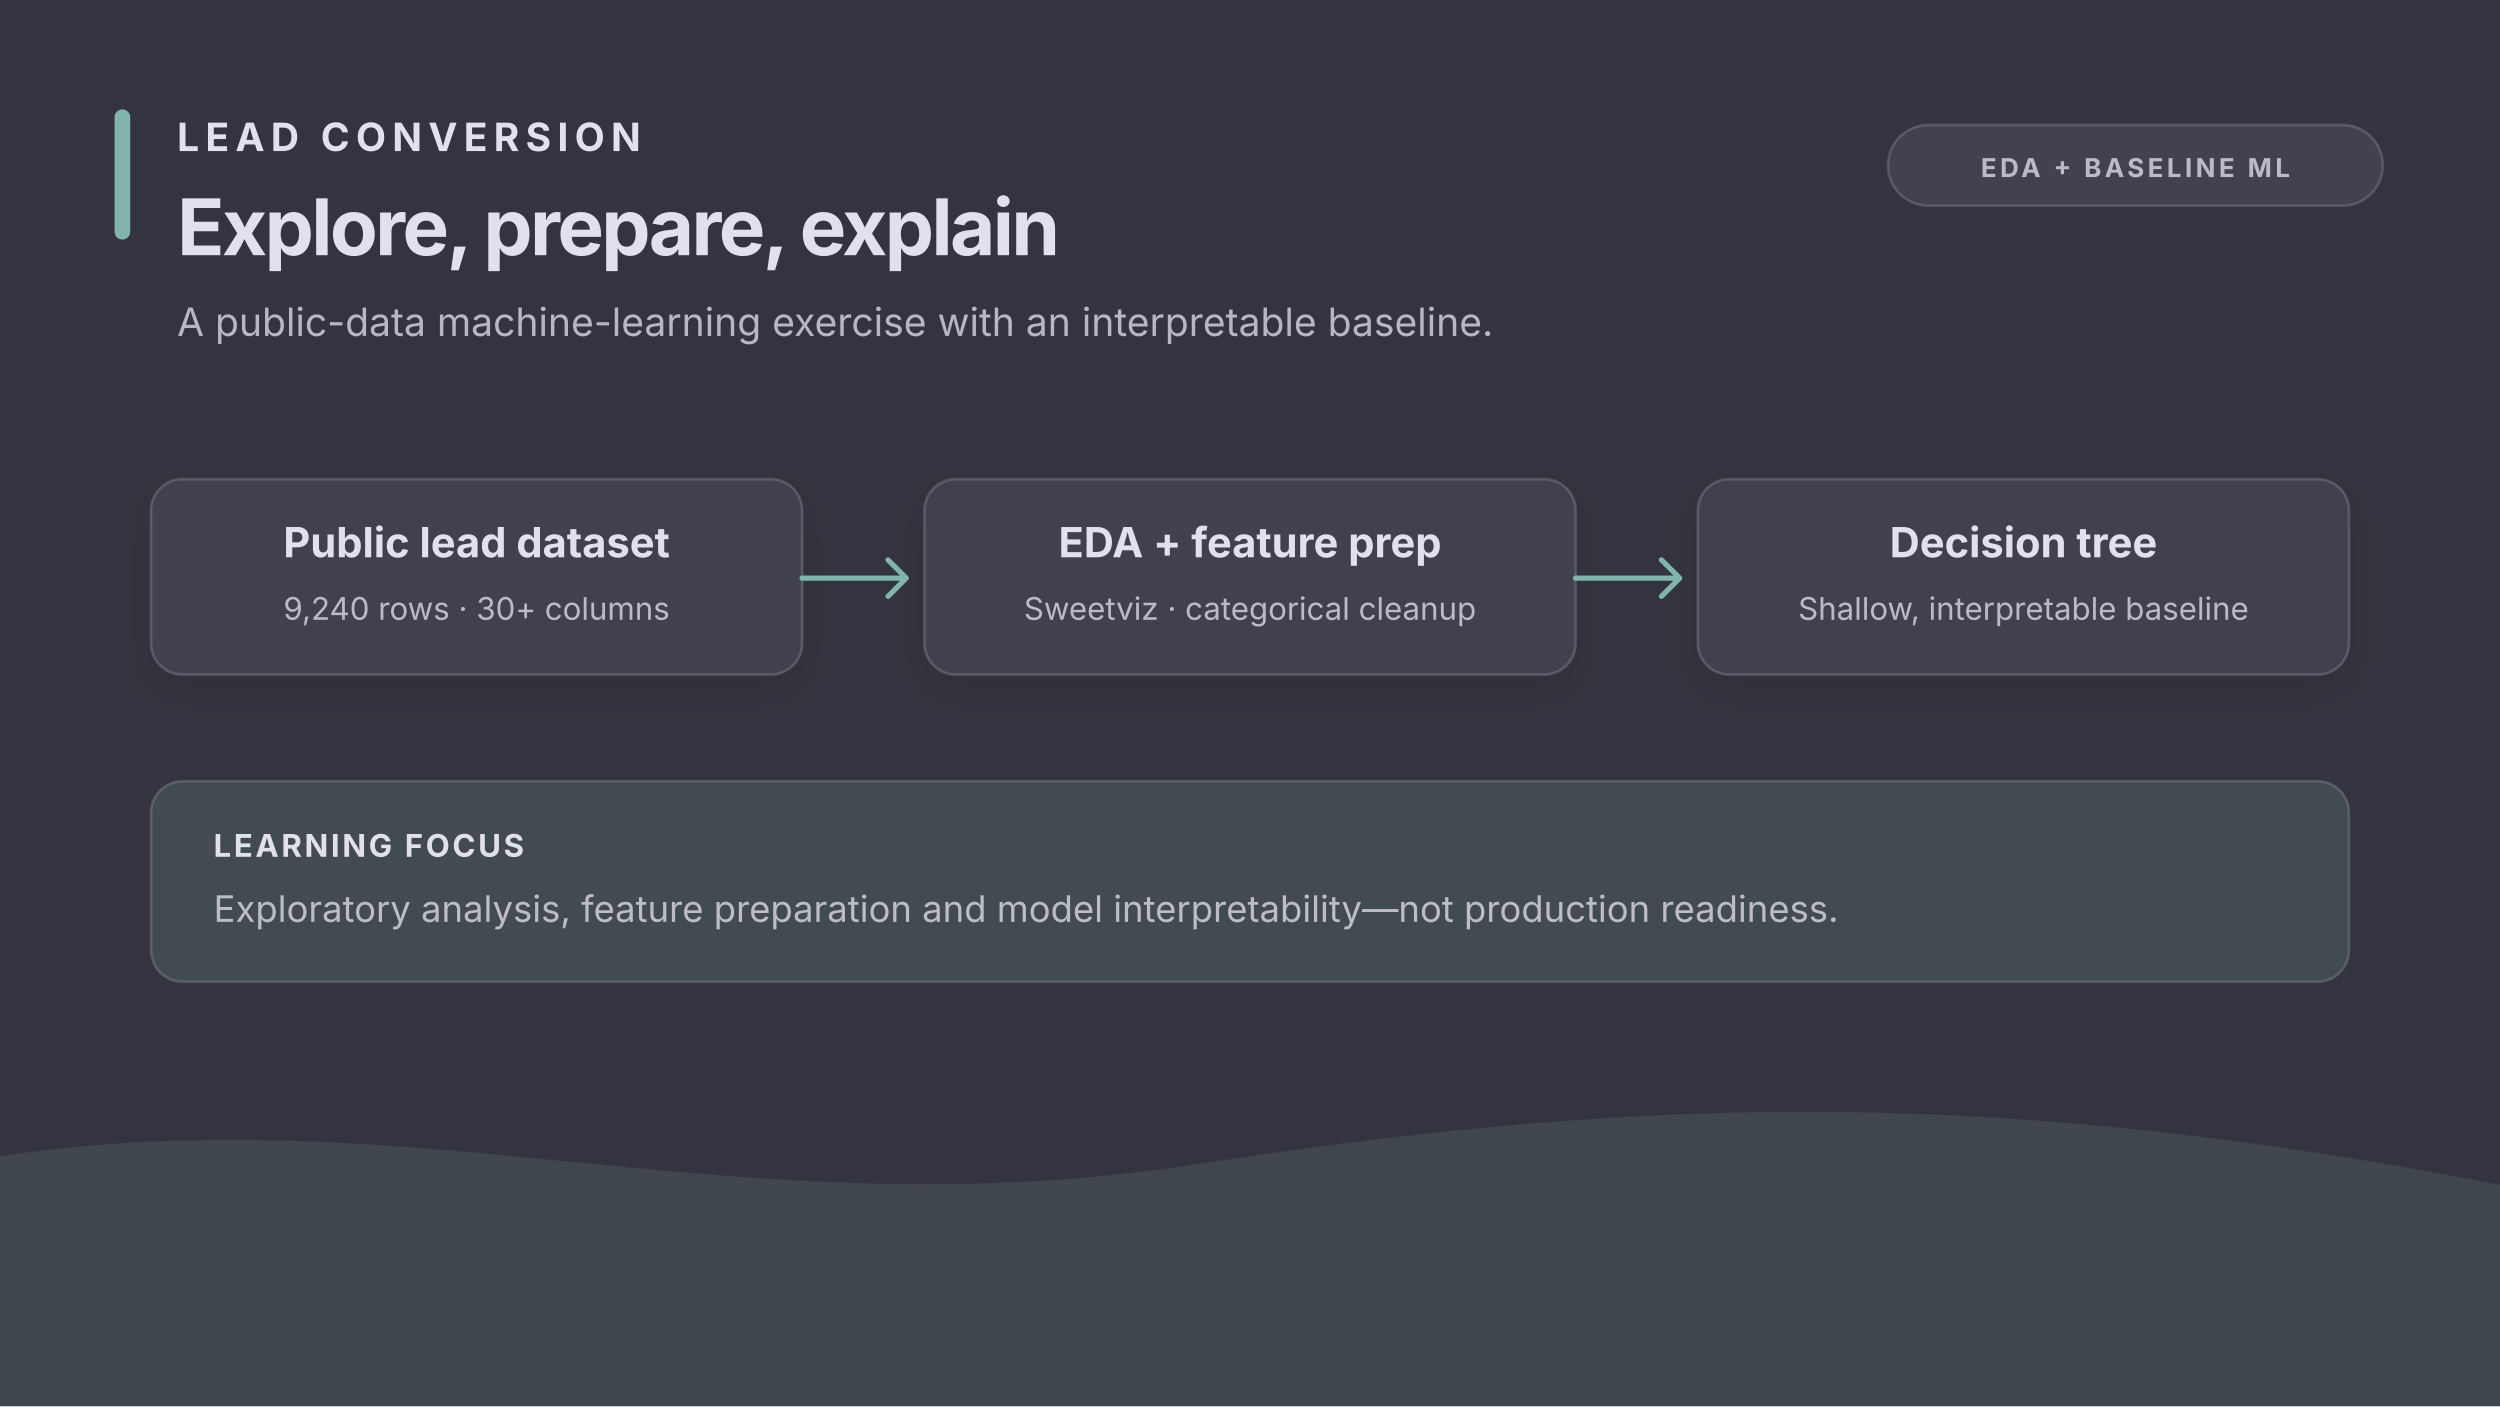
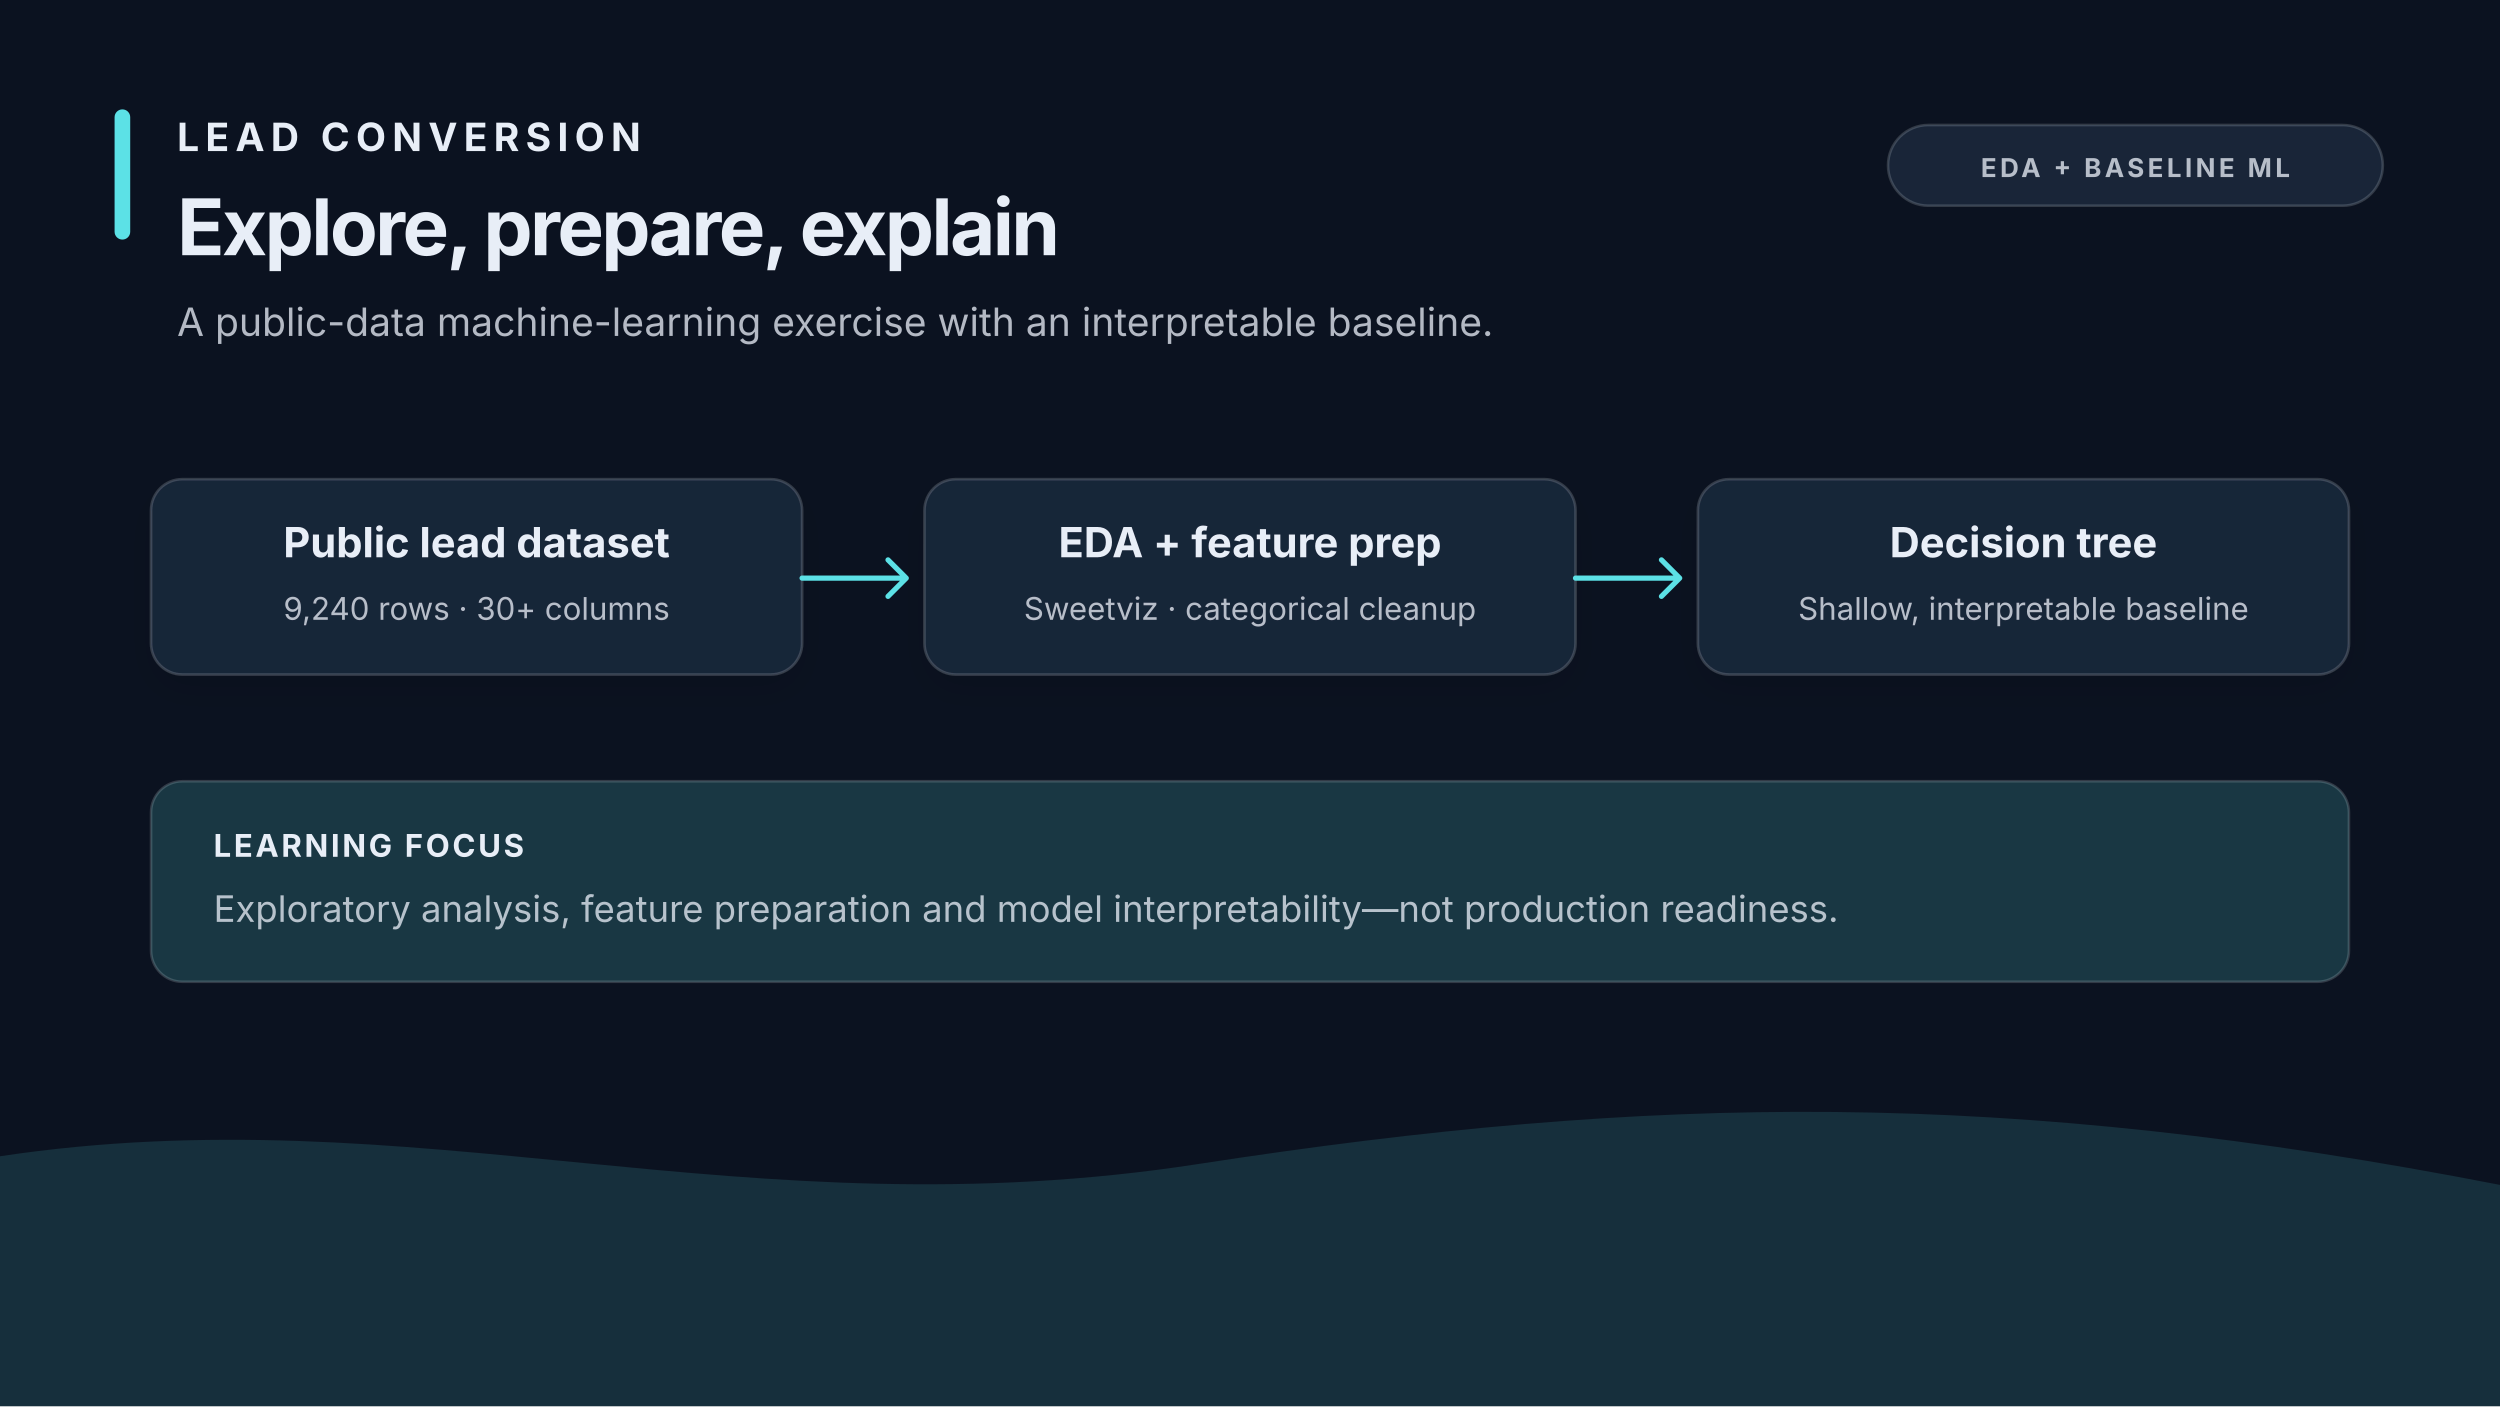
<svg xmlns="http://www.w3.org/2000/svg" width="960" height="540" viewBox="0 0 960 540" role="img">
  <defs>
    <linearGradient id="bg" x1="0" y1="0" x2="1" y2="1">
-       <stop offset="0%" stop-color="#343440" />
-       <stop offset="100%" stop-color="#343440" />
+       <stop offset="0%" stop-color="#0B1220" />
+       <stop offset="100%" stop-color="#0B1220" />
    </linearGradient>
    <filter id="shadow" x="-15%" y="-20%" width="130%" height="145%">
-       <feDropShadow dx="0" dy="6" stdDeviation="7" flood-color="#25252F" flood-opacity="0.08" />
+       <feDropShadow dx="0" dy="6" stdDeviation="7" flood-color="#050A12" flood-opacity="0.08" />
    </filter>
  </defs>
  <rect width="960" height="540" rx="0" fill="url(#bg)" />
-   <path d="M0 444 C160 420 285 474 460 447 S770 418 960 455 L960 540 L0 540 Z" fill="#82B5AA" opacity="0.14" />
-   <rect x="44" y="42" width="6" height="50" rx="3" fill="#82B5AA" />
-   <text x="68" y="58" font-family="Inter, Arial, sans-serif" font-size="15" letter-spacing="2.4" font-weight="700" fill="#E3E0ED">LEAD CONVERSION</text>
-   <text x="68" y="98" font-family="Inter, Arial, sans-serif" font-size="30" font-weight="700" letter-spacing="-1" fill="#E3E0ED">Explore, prepare, explain</text>
-   <text x="68" y="129" font-family="Inter, Arial, sans-serif" font-size="15" fill="#E3E0ED" opacity="0.76">A public-data machine-learning exercise with an interpretable baseline.</text>
-   <rect x="725" y="48" width="190" height="31" rx="15.5" fill="#41414F" stroke="#E3E0ED" stroke-opacity="0.18" />
-   <text x="820" y="68" text-anchor="middle" font-family="Inter, Arial, sans-serif" font-size="10" letter-spacing="1.3" font-weight="700" fill="#E3E0ED" opacity="0.76">EDA + BASELINE ML</text>
+   <path d="M0 444 C160 420 285 474 460 447 S770 418 960 455 L960 540 L0 540 Z" fill="#5CE1E6" opacity="0.14" />
+   <rect x="44" y="42" width="6" height="50" rx="3" fill="#5CE1E6" />
+   <text x="68" y="58" font-family="Inter, Arial, sans-serif" font-size="15" letter-spacing="2.4" font-weight="700" fill="#E8EEF7">LEAD CONVERSION</text>
+   <text x="68" y="98" font-family="Inter, Arial, sans-serif" font-size="30" font-weight="700" letter-spacing="-1" fill="#E8EEF7">Explore, prepare, explain</text>
+   <text x="68" y="129" font-family="Inter, Arial, sans-serif" font-size="15" fill="#E8EEF7" opacity="0.76">A public-data machine-learning exercise with an interpretable baseline.</text>
+   <rect x="725" y="48" width="190" height="31" rx="15.5" fill="#192538" stroke="#E8EEF7" stroke-opacity="0.18" />
+   <text x="820" y="68" text-anchor="middle" font-family="Inter, Arial, sans-serif" font-size="10" letter-spacing="1.3" font-weight="700" fill="#E8EEF7" opacity="0.76">EDA + BASELINE ML</text>
  <g filter="url(#shadow)">
-     <rect x="58" y="184" width="250" height="75" rx="12" fill="#41414F" stroke="#E3E0ED" stroke-opacity="0.18" />
-     <text x="183" y="214" text-anchor="middle" font-family="Inter, Arial, sans-serif" font-size="16" font-weight="700" fill="#E3E0ED">Public lead dataset</text>
-     <text x="183" y="238" text-anchor="middle" font-family="Inter, Arial, sans-serif" font-size="12" fill="#E3E0ED" opacity="0.76">9,240 rows · 30+ columns</text>
-     <rect x="355" y="184" width="250" height="75" rx="12" fill="#41414F" stroke="#E3E0ED" stroke-opacity="0.18" />
-     <text x="480" y="214" text-anchor="middle" font-family="Inter, Arial, sans-serif" font-size="16" font-weight="700" fill="#E3E0ED">EDA + feature prep</text>
-     <text x="480" y="238" text-anchor="middle" font-family="Inter, Arial, sans-serif" font-size="12" fill="#E3E0ED" opacity="0.76">Sweetviz · categorical cleanup</text>
-     <rect x="652" y="184" width="250" height="75" rx="12" fill="#41414F" stroke="#E3E0ED" stroke-opacity="0.18" />
-     <text x="777" y="214" text-anchor="middle" font-family="Inter, Arial, sans-serif" font-size="16" font-weight="700" fill="#E3E0ED">Decision tree</text>
-     <text x="777" y="238" text-anchor="middle" font-family="Inter, Arial, sans-serif" font-size="12" fill="#E3E0ED" opacity="0.76">Shallow, interpretable baseline</text>
+     <rect x="58" y="184" width="250" height="75" rx="12" fill="#192538" stroke="#E8EEF7" stroke-opacity="0.18" />
+     <text x="183" y="214" text-anchor="middle" font-family="Inter, Arial, sans-serif" font-size="16" font-weight="700" fill="#E8EEF7">Public lead dataset</text>
+     <text x="183" y="238" text-anchor="middle" font-family="Inter, Arial, sans-serif" font-size="12" fill="#E8EEF7" opacity="0.76">9,240 rows · 30+ columns</text>
+     <rect x="355" y="184" width="250" height="75" rx="12" fill="#192538" stroke="#E8EEF7" stroke-opacity="0.18" />
+     <text x="480" y="214" text-anchor="middle" font-family="Inter, Arial, sans-serif" font-size="16" font-weight="700" fill="#E8EEF7">EDA + feature prep</text>
+     <text x="480" y="238" text-anchor="middle" font-family="Inter, Arial, sans-serif" font-size="12" fill="#E8EEF7" opacity="0.76">Sweetviz · categorical cleanup</text>
+     <rect x="652" y="184" width="250" height="75" rx="12" fill="#192538" stroke="#E8EEF7" stroke-opacity="0.18" />
+     <text x="777" y="214" text-anchor="middle" font-family="Inter, Arial, sans-serif" font-size="16" font-weight="700" fill="#E8EEF7">Decision tree</text>
+     <text x="777" y="238" text-anchor="middle" font-family="Inter, Arial, sans-serif" font-size="12" fill="#E8EEF7" opacity="0.76">Shallow, interpretable baseline</text>
  </g>
-   <path d="M308 222 H348 M341 215 L348 222 L341 229" fill="none" stroke="#82B5AA" stroke-width="2" stroke-linecap="round" stroke-linejoin="round" />
-   <path d="M605 222 H645 M638 215 L645 222 L638 229" fill="none" stroke="#82B5AA" stroke-width="2" stroke-linecap="round" stroke-linejoin="round" />
-   <rect x="58" y="300" width="844" height="77" rx="12" fill="#82B5AA" fill-opacity="0.18" stroke="#E3E0ED" stroke-opacity="0.18" />
-   <text x="82" y="329" font-family="Inter, Arial, sans-serif" font-size="12" font-weight="700" letter-spacing="1" fill="#E3E0ED">LEARNING FOCUS</text>
-   <text x="82" y="354" font-family="Inter, Arial, sans-serif" font-size="14" fill="#E3E0ED" opacity="0.76">Exploratory analysis, feature preparation and model interpretability—not production readiness.</text>
+   <path d="M308 222 H348 M341 215 L348 222 L341 229" fill="none" stroke="#5CE1E6" stroke-width="2" stroke-linecap="round" stroke-linejoin="round" />
+   <path d="M605 222 H645 M638 215 L645 222 L638 229" fill="none" stroke="#5CE1E6" stroke-width="2" stroke-linecap="round" stroke-linejoin="round" />
+   <rect x="58" y="300" width="844" height="77" rx="12" fill="#5CE1E6" fill-opacity="0.18" stroke="#E8EEF7" stroke-opacity="0.18" />
+   <text x="82" y="329" font-family="Inter, Arial, sans-serif" font-size="12" font-weight="700" letter-spacing="1" fill="#E8EEF7">LEARNING FOCUS</text>
+   <text x="82" y="354" font-family="Inter, Arial, sans-serif" font-size="14" fill="#E8EEF7" opacity="0.76">Exploratory analysis, feature preparation and model interpretability—not production readiness.</text>
</svg>
